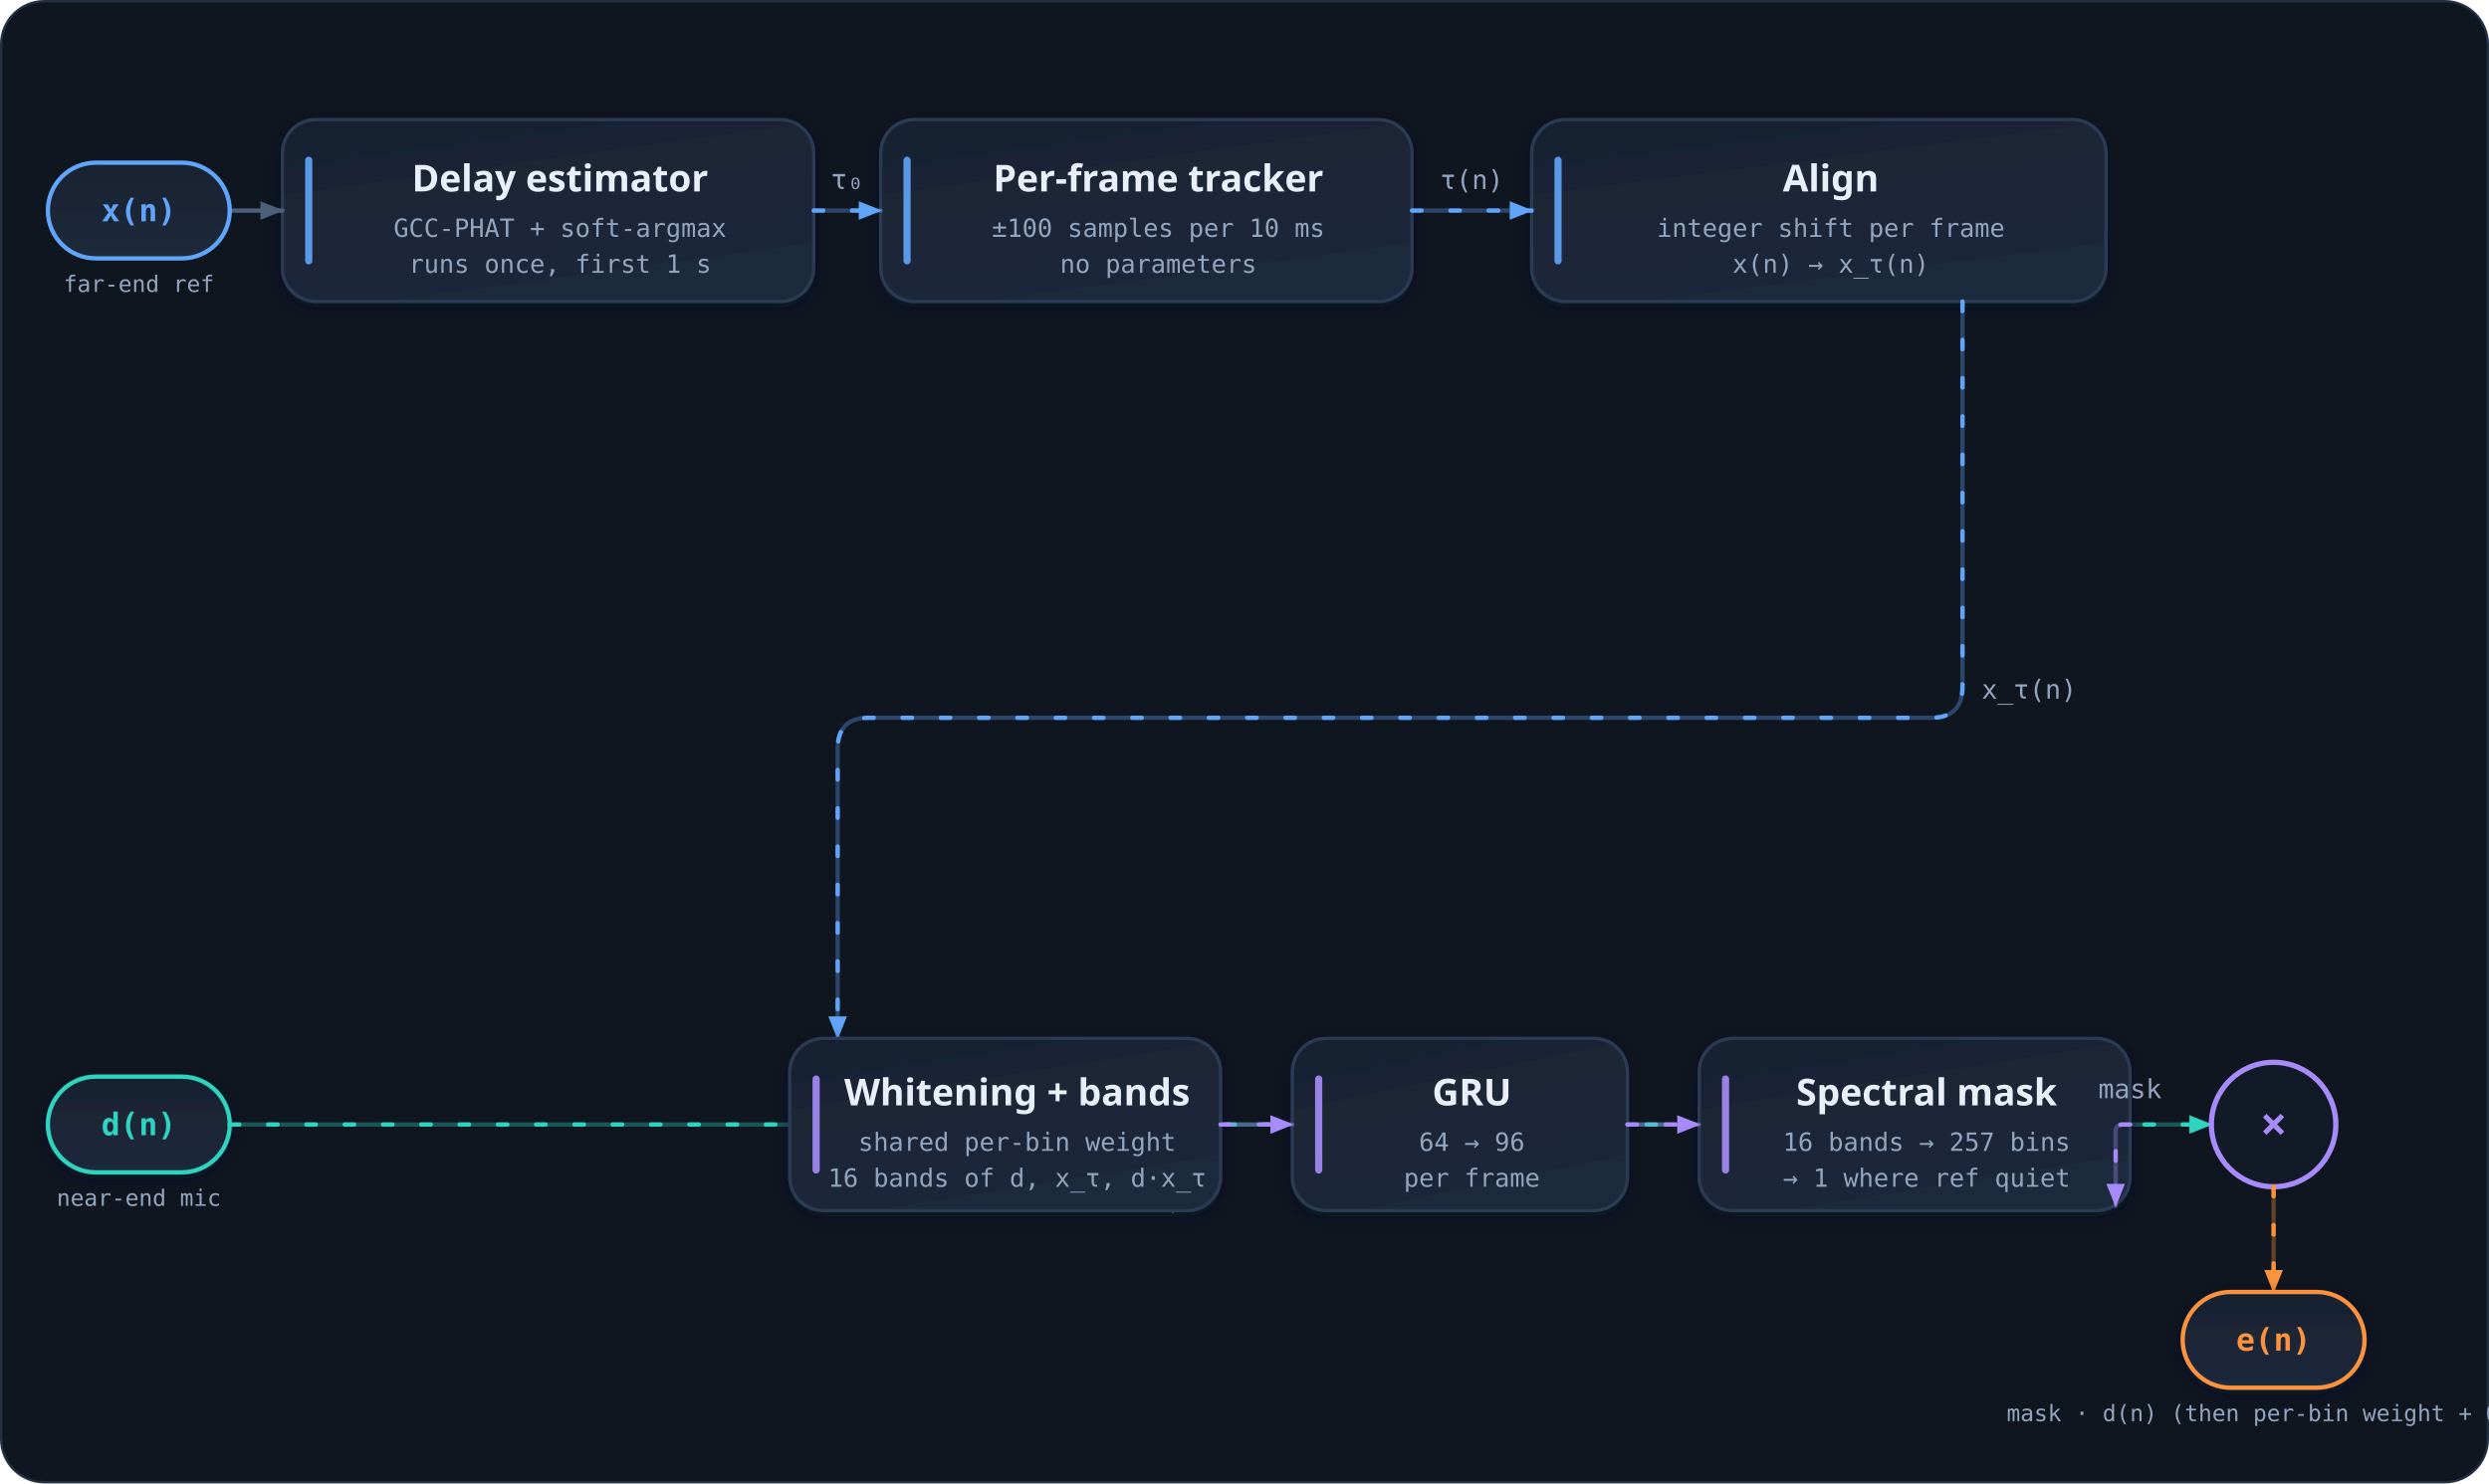
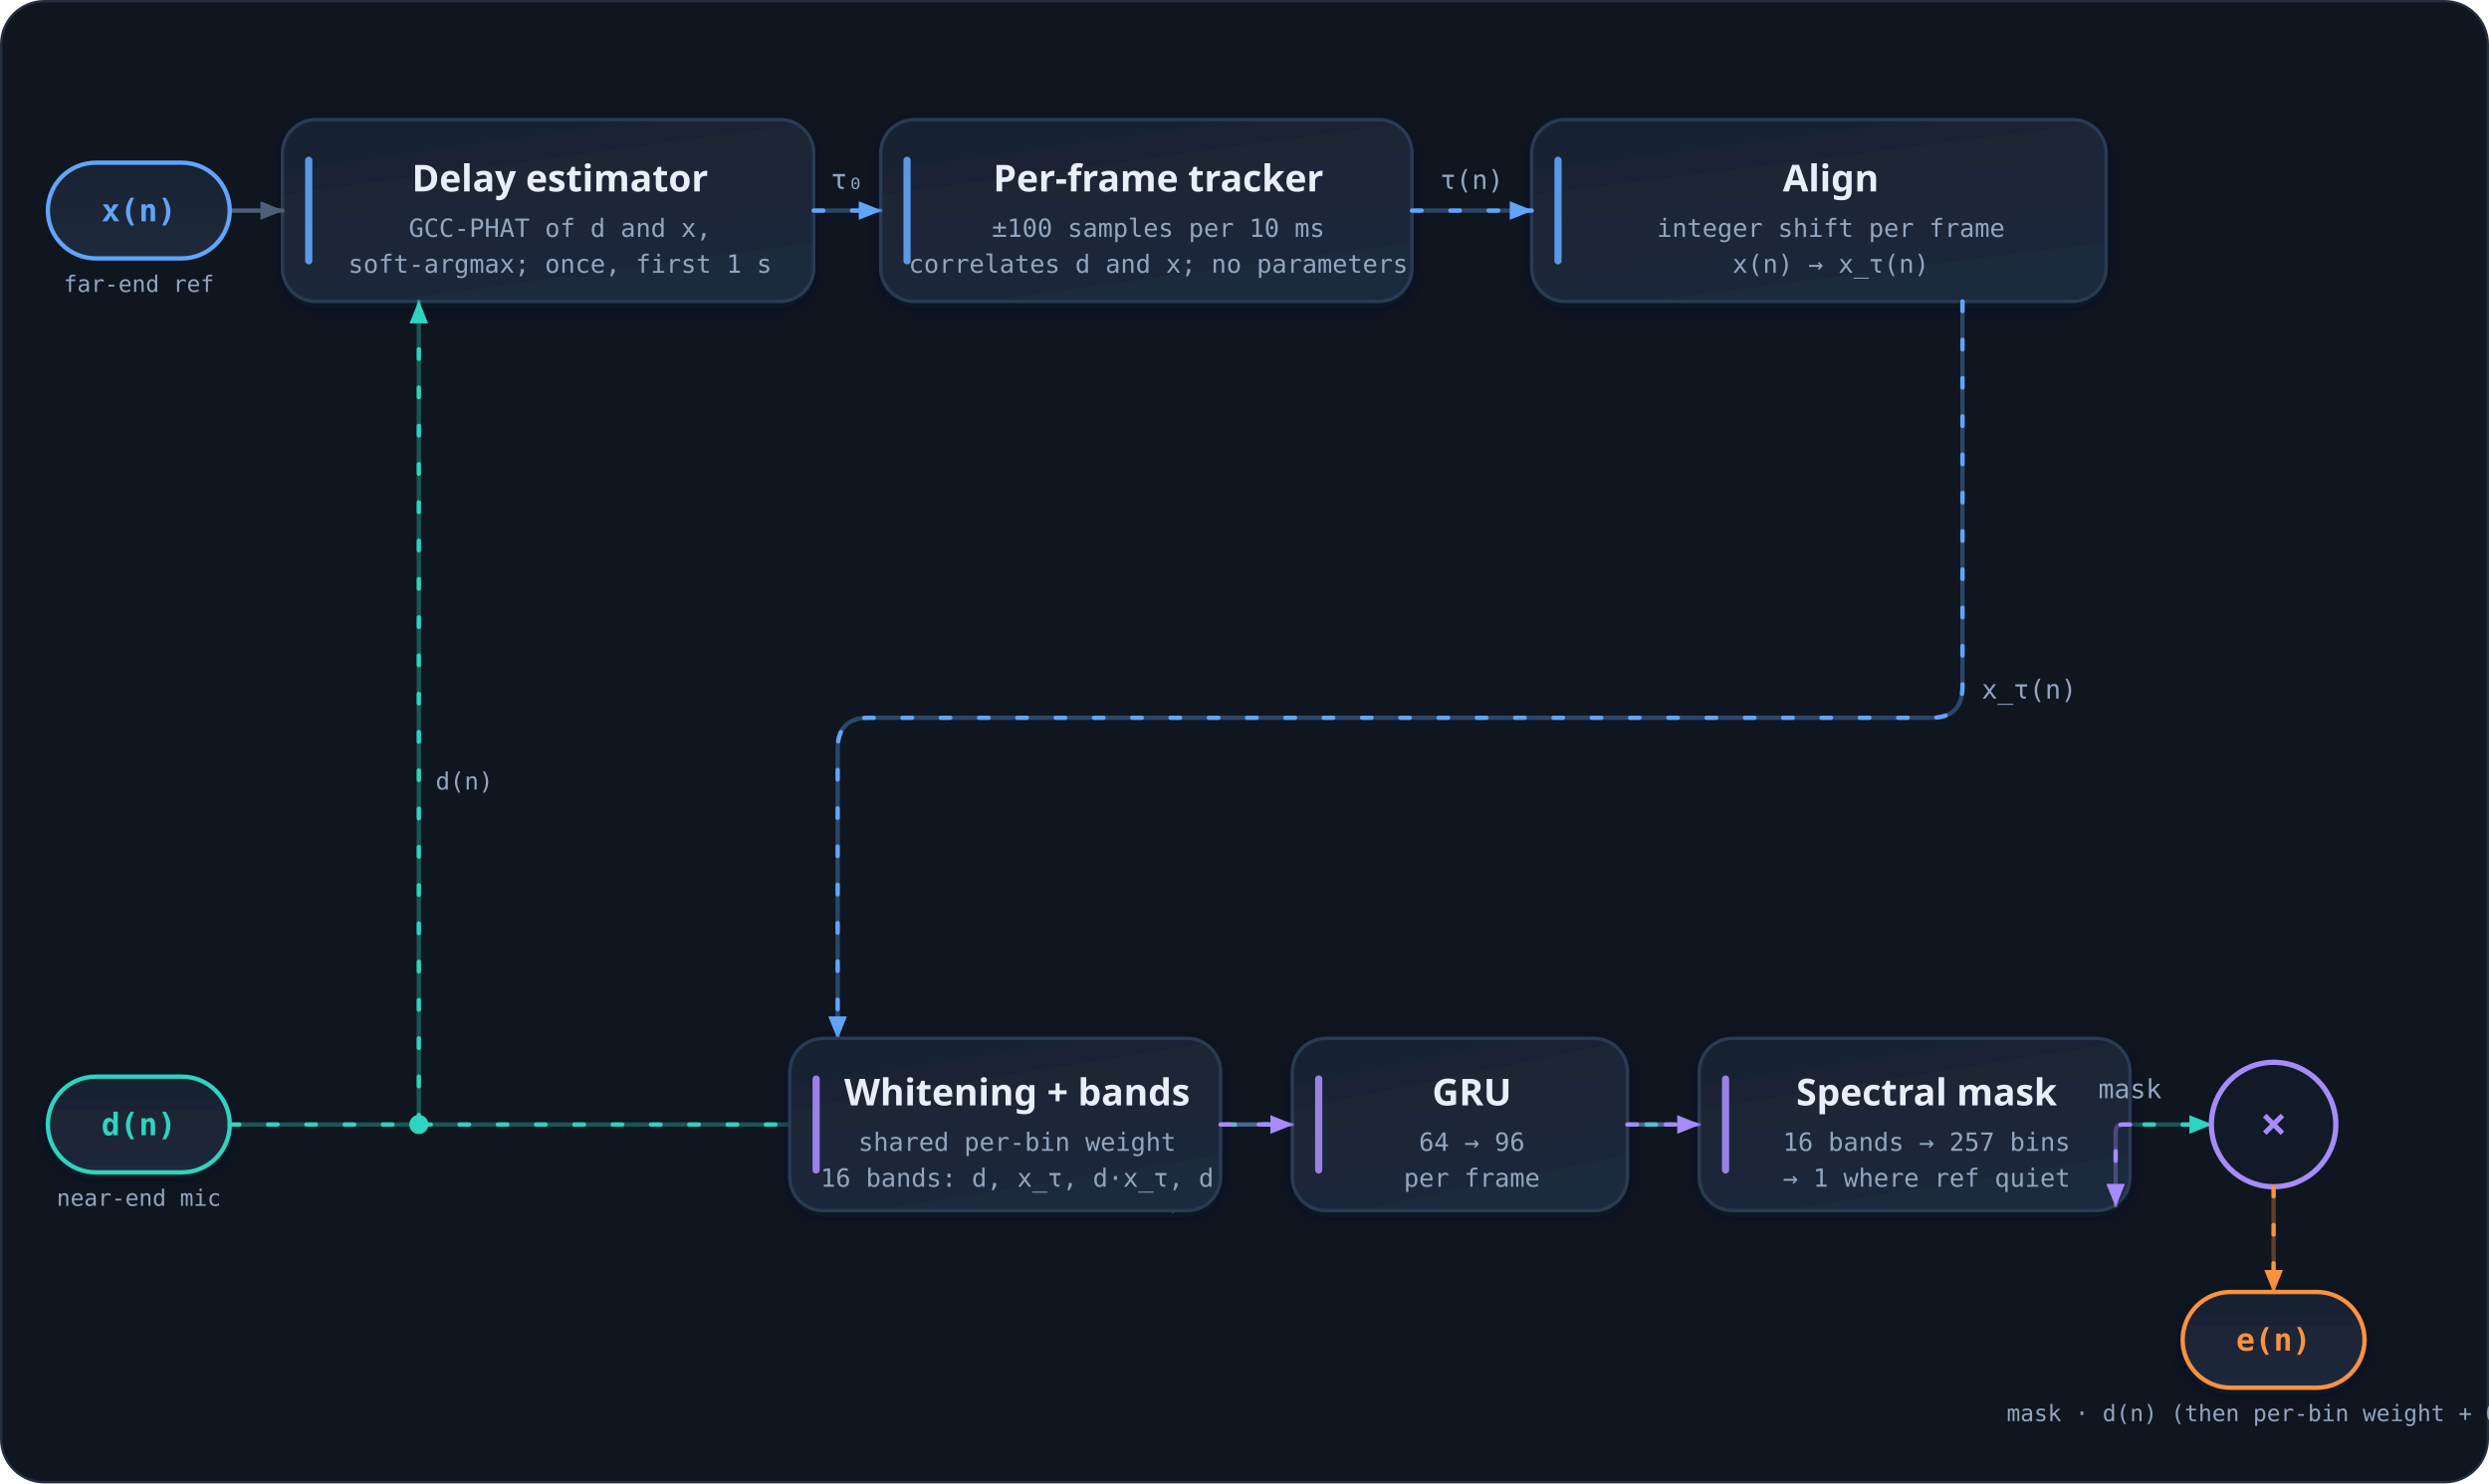
<svg xmlns="http://www.w3.org/2000/svg" viewBox="0 0 1040 620" width="1040" height="620" role="img" aria-label="ali_jaec architecture">
  <style>.flow{stroke-dasharray:4 12;animation:flow 1.5s linear infinite}@keyframes flow{from{stroke-dashoffset:0}to{stroke-dashoffset:-16}}@media (prefers-reduced-motion:reduce){.flow{animation:none;stroke-dasharray:none}}</style>
  <defs>
    <linearGradient id="card" x1="0" y1="0" x2="0.4" y2="1">
      <stop offset="0" stop-color="#182231" />
      <stop offset="1" stop-color="#1e293c" />
    </linearGradient>
    <linearGradient id="pill" x1="0" y1="0" x2="0" y2="1">
      <stop offset="0" stop-color="#182231" />
      <stop offset="1" stop-color="#1e293c" />
    </linearGradient>
    <marker id="a-ref" viewBox="0 0 10 10" refX="8.5" refY="5" markerWidth="6" markerHeight="6" orient="auto-start-reverse">
      <path d="M 0 1.4 L 9 5 L 0 8.6 z" fill="#60a5fa" />
    </marker>
    <marker id="a-mic" viewBox="0 0 10 10" refX="8.5" refY="5" markerWidth="6" markerHeight="6" orient="auto-start-reverse">
      <path d="M 0 1.4 L 9 5 L 0 8.6 z" fill="#2dd4bf" />
    </marker>
    <marker id="a-mask" viewBox="0 0 10 10" refX="8.5" refY="5" markerWidth="6" markerHeight="6" orient="auto-start-reverse">
      <path d="M 0 1.4 L 9 5 L 0 8.6 z" fill="#a78bfa" />
    </marker>
    <marker id="a-out" viewBox="0 0 10 10" refX="8.5" refY="5" markerWidth="6" markerHeight="6" orient="auto-start-reverse">
      <path d="M 0 1.4 L 9 5 L 0 8.6 z" fill="#fb923c" />
    </marker>
    <marker id="a-wire" viewBox="0 0 10 10" refX="8.5" refY="5" markerWidth="6" markerHeight="6" orient="auto-start-reverse">
      <path d="M 0 1.4 L 9 5 L 0 8.6 z" fill="#4e5f7a" />
    </marker>
    <filter id="soft" x="-20%" y="-20%" width="140%" height="140%">
      <feDropShadow dx="0" dy="2" stdDeviation="3.2" flood-color="#0b1a2e" flood-opacity="0.45" />
    </filter>
  </defs>
  <rect x="0.5" y="0.5" width="1039" height="619" rx="18" fill="#0f1620" stroke="#232e40" />
  <g filter="url(#soft)">
    <rect x="118" y="50" width="222" height="76" rx="14" fill="url(#card)" stroke="#2c3a52" stroke-width="1.4" />
    <line x1="129" y1="67" x2="129" y2="109" stroke="#60a5fa" stroke-width="3" stroke-linecap="round" opacity="0.9" />
    <rect x="368" y="50" width="222" height="76" rx="14" fill="url(#card)" stroke="#2c3a52" stroke-width="1.4" />
    <line x1="379" y1="67" x2="379" y2="109" stroke="#60a5fa" stroke-width="3" stroke-linecap="round" opacity="0.9" />
    <rect x="640" y="50" width="240" height="76" rx="14" fill="url(#card)" stroke="#2c3a52" stroke-width="1.4" />
    <line x1="651" y1="67" x2="651" y2="109" stroke="#60a5fa" stroke-width="3" stroke-linecap="round" opacity="0.9" />
  </g>
  <text x="234" y="80" font-size="15.5" fill="#e9eff9" text-anchor="middle" font-weight="600" font-family="ui-sans-serif,-apple-system,'Segoe UI','Noto Sans',Helvetica,Arial,sans-serif">Delay estimator</text>
-   <text x="234" y="99" font-size="10.5" fill="#93a5bf" text-anchor="middle" font-weight="400" font-family="ui-monospace,'SF Mono',SFMono-Regular,Menlo,Consolas,monospace">GCC-PHAT + soft-argmax</text>
-   <text x="234" y="114" font-size="10.5" fill="#93a5bf" text-anchor="middle" font-weight="400" font-family="ui-monospace,'SF Mono',SFMono-Regular,Menlo,Consolas,monospace">runs once, first 1 s</text>
+   <text x="234" y="99" font-size="10.5" fill="#93a5bf" text-anchor="middle" font-weight="400" font-family="ui-monospace,'SF Mono',SFMono-Regular,Menlo,Consolas,monospace">GCC-PHAT of d and x,</text>
+   <text x="234" y="114" font-size="10.5" fill="#93a5bf" text-anchor="middle" font-weight="400" font-family="ui-monospace,'SF Mono',SFMono-Regular,Menlo,Consolas,monospace">soft-argmax; once, first 1 s</text>
  <text x="484" y="80" font-size="15.5" fill="#e9eff9" text-anchor="middle" font-weight="600" font-family="ui-sans-serif,-apple-system,'Segoe UI','Noto Sans',Helvetica,Arial,sans-serif">Per-frame tracker</text>
  <text x="484" y="99" font-size="10.5" fill="#93a5bf" text-anchor="middle" font-weight="400" font-family="ui-monospace,'SF Mono',SFMono-Regular,Menlo,Consolas,monospace">±100 samples per 10 ms</text>
-   <text x="484" y="114" font-size="10.5" fill="#93a5bf" text-anchor="middle" font-weight="400" font-family="ui-monospace,'SF Mono',SFMono-Regular,Menlo,Consolas,monospace">no parameters</text>
+   <text x="484" y="114" font-size="10.5" fill="#93a5bf" text-anchor="middle" font-weight="400" font-family="ui-monospace,'SF Mono',SFMono-Regular,Menlo,Consolas,monospace">correlates d and x; no parameters</text>
  <text x="765" y="80" font-size="15.5" fill="#e9eff9" text-anchor="middle" font-weight="600" font-family="ui-sans-serif,-apple-system,'Segoe UI','Noto Sans',Helvetica,Arial,sans-serif">Align</text>
  <text x="765" y="99" font-size="10.5" fill="#93a5bf" text-anchor="middle" font-weight="400" font-family="ui-monospace,'SF Mono',SFMono-Regular,Menlo,Consolas,monospace">integer shift per frame</text>
  <text x="765" y="114" font-size="10.5" fill="#93a5bf" text-anchor="middle" font-weight="400" font-family="ui-monospace,'SF Mono',SFMono-Regular,Menlo,Consolas,monospace">x(n) → x_τ(n)</text>
  <path d="M 96 88 L 118 88" fill="none" stroke="#4e5f7a" stroke-width="1.8" stroke-linejoin="round" stroke-linecap="round" marker-end="url(#a-wire)" />
  <path d="M 340 88 L 368 88" fill="none" stroke="#60a5fa" stroke-width="1.8" stroke-linejoin="round" stroke-linecap="round" opacity="0.34" />
  <path d="M 340 88 L 368 88" fill="none" stroke="#60a5fa" stroke-width="1.8" stroke-linejoin="round" stroke-linecap="round" class="flow" marker-end="url(#a-ref)" />
  <path d="M 590 88 L 640 88" fill="none" stroke="#60a5fa" stroke-width="1.8" stroke-linejoin="round" stroke-linecap="round" opacity="0.34" />
  <path d="M 590 88 L 640 88" fill="none" stroke="#60a5fa" stroke-width="1.8" stroke-linejoin="round" stroke-linecap="round" class="flow" marker-end="url(#a-ref)" />
  <text x="354" y="79" font-size="11.5" fill="#93a5bf" text-anchor="middle" font-weight="400" font-family="ui-monospace,'SF Mono',SFMono-Regular,Menlo,Consolas,monospace">τ₀</text>
  <text x="615" y="79" font-size="11" fill="#93a5bf" text-anchor="middle" font-weight="400" font-family="ui-monospace,'SF Mono',SFMono-Regular,Menlo,Consolas,monospace">τ(n)</text>
  <path d="M 820 126 L 820.0 287.0 Q 820 300 807.0 300.0 L 363.0 300.0 Q 350 300 350.0 313.0 L 350 434" fill="none" stroke="#60a5fa" stroke-width="1.8" stroke-linejoin="round" stroke-linecap="round" opacity="0.34" />
  <path d="M 820 126 L 820.0 287.0 Q 820 300 807.0 300.0 L 363.0 300.0 Q 350 300 350.0 313.0 L 350 434" fill="none" stroke="#60a5fa" stroke-width="1.8" stroke-linejoin="round" stroke-linecap="round" class="flow" marker-end="url(#a-ref)" />
  <text x="828" y="292" font-size="11" fill="#93a5bf" text-anchor="start" font-weight="400" font-family="ui-monospace,'SF Mono',SFMono-Regular,Menlo,Consolas,monospace">x_τ(n)</text>
  <rect x="20.0" y="68.0" width="76" height="40" rx="20" fill="url(#pill)" stroke="#60a5fa" stroke-width="1.8" />
  <text x="58" y="92.5" font-size="13" fill="#60a5fa" text-anchor="middle" font-weight="600" font-family="ui-monospace,'SF Mono',SFMono-Regular,Menlo,Consolas,monospace">x(n)</text>
+   <path d="M 175 470 L 175 126" fill="none" stroke="#2dd4bf" stroke-width="1.8" stroke-linejoin="round" stroke-linecap="round" opacity="0.34" />
+   <path d="M 175 470 L 175 126" fill="none" stroke="#2dd4bf" stroke-width="1.8" stroke-linejoin="round" stroke-linecap="round" class="flow" marker-end="url(#a-mic)" />
+   <circle cx="175" cy="470" r="4" fill="#2dd4bf" />
+   <text x="182" y="330" font-size="10" fill="#93a5bf" text-anchor="start" font-weight="400" font-family="ui-monospace,'SF Mono',SFMono-Regular,Menlo,Consolas,monospace">d(n)</text>
  <text x="58" y="122" font-size="9.5" fill="#93a5bf" text-anchor="middle" font-weight="400" font-family="ui-monospace,'SF Mono',SFMono-Regular,Menlo,Consolas,monospace">far-end ref</text>
  <g filter="url(#soft)">
    <rect x="20.0" y="450.0" width="76" height="40" rx="20" fill="url(#pill)" stroke="#2dd4bf" stroke-width="1.8" />
    <text x="58" y="474.5" font-size="13" fill="#2dd4bf" text-anchor="middle" font-weight="600" font-family="ui-monospace,'SF Mono',SFMono-Regular,Menlo,Consolas,monospace">d(n)</text>
  </g>
  <text x="58" y="504" font-size="9.5" fill="#93a5bf" text-anchor="middle" font-weight="400" font-family="ui-monospace,'SF Mono',SFMono-Regular,Menlo,Consolas,monospace">near-end mic</text>
  <path d="M 96 470 L 924 470" fill="none" stroke="#2dd4bf" stroke-width="1.8" stroke-linejoin="round" stroke-linecap="round" opacity="0.34" />
  <path d="M 96 470 L 924 470" fill="none" stroke="#2dd4bf" stroke-width="1.8" stroke-linejoin="round" stroke-linecap="round" class="flow" marker-end="url(#a-mic)" />
  <path d="M 490 470 L 490 506" fill="none" stroke="#2dd4bf" stroke-width="1.8" stroke-linejoin="round" stroke-linecap="round" opacity="0.34" />
  <path d="M 490 470 L 490 506" fill="none" stroke="#2dd4bf" stroke-width="1.8" stroke-linejoin="round" stroke-linecap="round" class="flow" marker-end="url(#a-mic)" />
  <circle cx="490.0" cy="470" r="4" fill="#2dd4bf" />
  <g filter="url(#soft)">
    <rect x="330" y="434" width="180" height="72" rx="14" fill="url(#card)" stroke="#2c3a52" stroke-width="1.4" />
    <line x1="341" y1="451" x2="341" y2="489" stroke="#a78bfa" stroke-width="3" stroke-linecap="round" opacity="0.9" />
    <rect x="540" y="434" width="140" height="72" rx="14" fill="url(#card)" stroke="#2c3a52" stroke-width="1.4" />
    <line x1="551" y1="451" x2="551" y2="489" stroke="#a78bfa" stroke-width="3" stroke-linecap="round" opacity="0.9" />
    <rect x="710" y="434" width="180" height="72" rx="14" fill="url(#card)" stroke="#2c3a52" stroke-width="1.4" />
    <line x1="721" y1="451" x2="721" y2="489" stroke="#a78bfa" stroke-width="3" stroke-linecap="round" opacity="0.9" />
  </g>
  <text x="425" y="462" font-size="15.5" fill="#e9eff9" text-anchor="middle" font-weight="600" font-family="ui-sans-serif,-apple-system,'Segoe UI','Noto Sans',Helvetica,Arial,sans-serif">Whitening + bands</text>
  <text x="425" y="481" font-size="10.5" fill="#93a5bf" text-anchor="middle" font-weight="400" font-family="ui-monospace,'SF Mono',SFMono-Regular,Menlo,Consolas,monospace">shared per-bin weight</text>
-   <text x="425" y="496" font-size="10.5" fill="#93a5bf" text-anchor="middle" font-weight="400" font-family="ui-monospace,'SF Mono',SFMono-Regular,Menlo,Consolas,monospace">16 bands of d, x_τ, d·x_τ</text>
+   <text x="425" y="496" font-size="10.5" fill="#93a5bf" text-anchor="middle" font-weight="400" font-family="ui-monospace,'SF Mono',SFMono-Regular,Menlo,Consolas,monospace">16 bands: d, x_τ, d·x_τ, d</text>
  <text x="615" y="462" font-size="15.5" fill="#e9eff9" text-anchor="middle" font-weight="600" font-family="ui-sans-serif,-apple-system,'Segoe UI','Noto Sans',Helvetica,Arial,sans-serif">GRU</text>
  <text x="615" y="481" font-size="10.5" fill="#93a5bf" text-anchor="middle" font-weight="400" font-family="ui-monospace,'SF Mono',SFMono-Regular,Menlo,Consolas,monospace">64 → 96</text>
  <text x="615" y="496" font-size="10.5" fill="#93a5bf" text-anchor="middle" font-weight="400" font-family="ui-monospace,'SF Mono',SFMono-Regular,Menlo,Consolas,monospace">per frame</text>
  <text x="805" y="462" font-size="15.5" fill="#e9eff9" text-anchor="middle" font-weight="600" font-family="ui-sans-serif,-apple-system,'Segoe UI','Noto Sans',Helvetica,Arial,sans-serif">Spectral mask</text>
  <text x="805" y="481" font-size="10.5" fill="#93a5bf" text-anchor="middle" font-weight="400" font-family="ui-monospace,'SF Mono',SFMono-Regular,Menlo,Consolas,monospace">16 bands → 257 bins</text>
  <text x="805" y="496" font-size="10.5" fill="#93a5bf" text-anchor="middle" font-weight="400" font-family="ui-monospace,'SF Mono',SFMono-Regular,Menlo,Consolas,monospace">→ 1 where ref quiet</text>
  <path d="M 510 470 L 540 470" fill="none" stroke="#a78bfa" stroke-width="1.8" stroke-linejoin="round" stroke-linecap="round" opacity="0.34" />
  <path d="M 510 470 L 540 470" fill="none" stroke="#a78bfa" stroke-width="1.8" stroke-linejoin="round" stroke-linecap="round" class="flow" marker-end="url(#a-mask)" />
  <path d="M 680 470 L 710 470" fill="none" stroke="#a78bfa" stroke-width="1.8" stroke-linejoin="round" stroke-linecap="round" opacity="0.34" />
  <path d="M 680 470 L 710 470" fill="none" stroke="#a78bfa" stroke-width="1.8" stroke-linejoin="round" stroke-linecap="round" class="flow" marker-end="url(#a-mask)" />
  <path d="M 890 470 L 887.0 470.0 Q 884 470 884.0 473.0 L 884 504" fill="none" stroke="#a78bfa" stroke-width="1.8" stroke-linejoin="round" stroke-linecap="round" opacity="0.34" />
  <path d="M 890 470 L 887.0 470.0 Q 884 470 884.0 473.0 L 884 504" fill="none" stroke="#a78bfa" stroke-width="1.8" stroke-linejoin="round" stroke-linecap="round" class="flow" marker-end="url(#a-mask)" />
  <text x="890" y="459" font-size="11" fill="#93a5bf" text-anchor="middle" font-weight="400" font-family="ui-monospace,'SF Mono',SFMono-Regular,Menlo,Consolas,monospace">mask</text>
  <circle cx="950" cy="470" r="26" fill="#111a26" stroke="#a78bfa" stroke-width="2.2" />
  <text x="950" y="477" font-size="20" fill="#a78bfa" text-anchor="middle" font-weight="600" font-family="ui-sans-serif,-apple-system,'Segoe UI','Noto Sans',Helvetica,Arial,sans-serif">×</text>
  <path d="M 950 496 L 950 540" fill="none" stroke="#fb923c" stroke-width="1.8" stroke-linejoin="round" stroke-linecap="round" opacity="0.34" />
  <path d="M 950 496 L 950 540" fill="none" stroke="#fb923c" stroke-width="1.8" stroke-linejoin="round" stroke-linecap="round" class="flow" marker-end="url(#a-out)" />
  <g filter="url(#soft)">
    <rect x="912.0" y="540.0" width="76" height="40" rx="20" fill="url(#pill)" stroke="#fb923c" stroke-width="1.8" />
    <text x="950" y="564.5" font-size="13" fill="#fb923c" text-anchor="middle" font-weight="600" font-family="ui-monospace,'SF Mono',SFMono-Regular,Menlo,Consolas,monospace">e(n)</text>
  </g>
  <text x="950" y="594" font-size="9.5" fill="#93a5bf" text-anchor="middle" font-weight="400" font-family="ui-monospace,'SF Mono',SFMono-Regular,Menlo,Consolas,monospace">mask · d(n)  (then per-bin weight + OLA)</text>
</svg>
